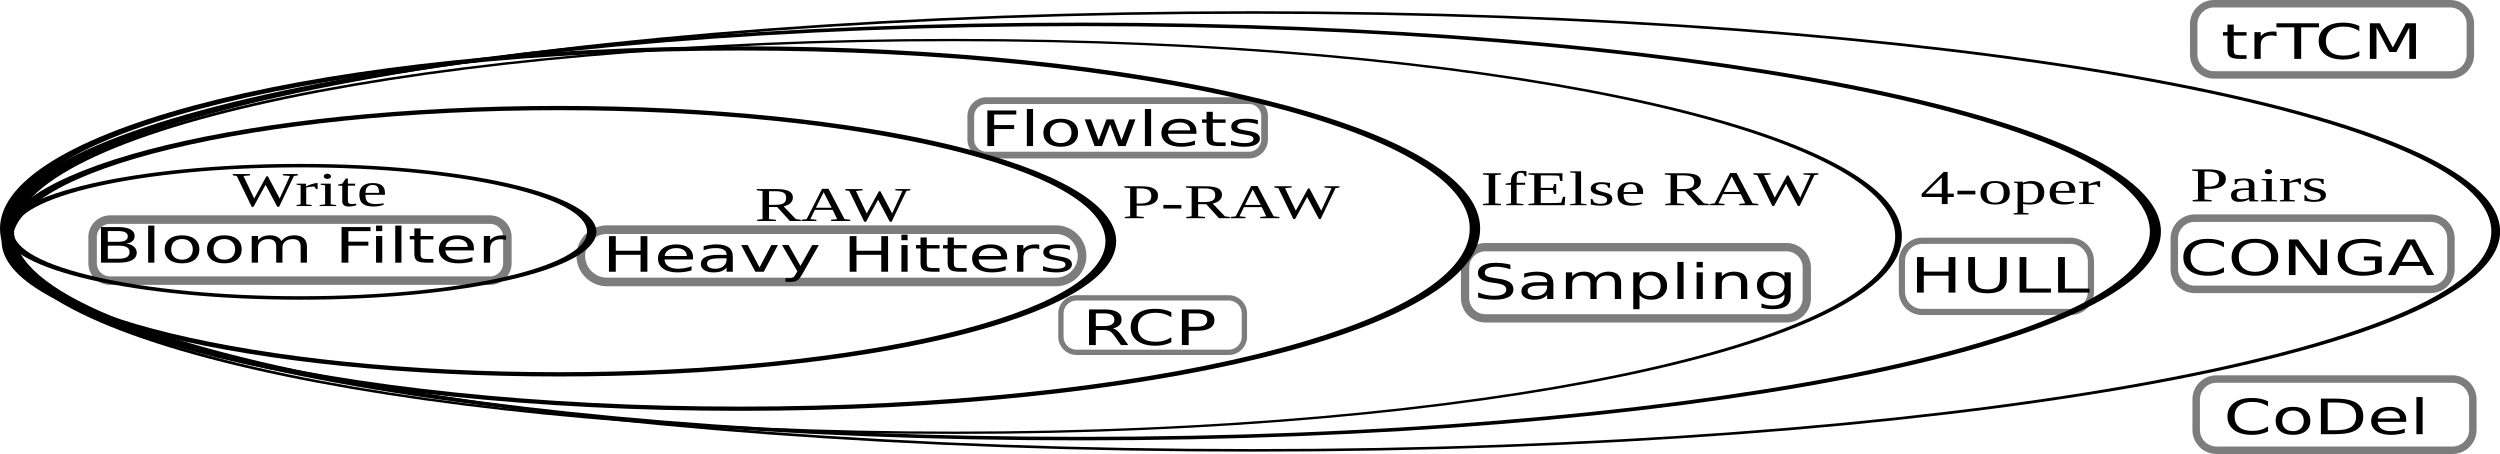
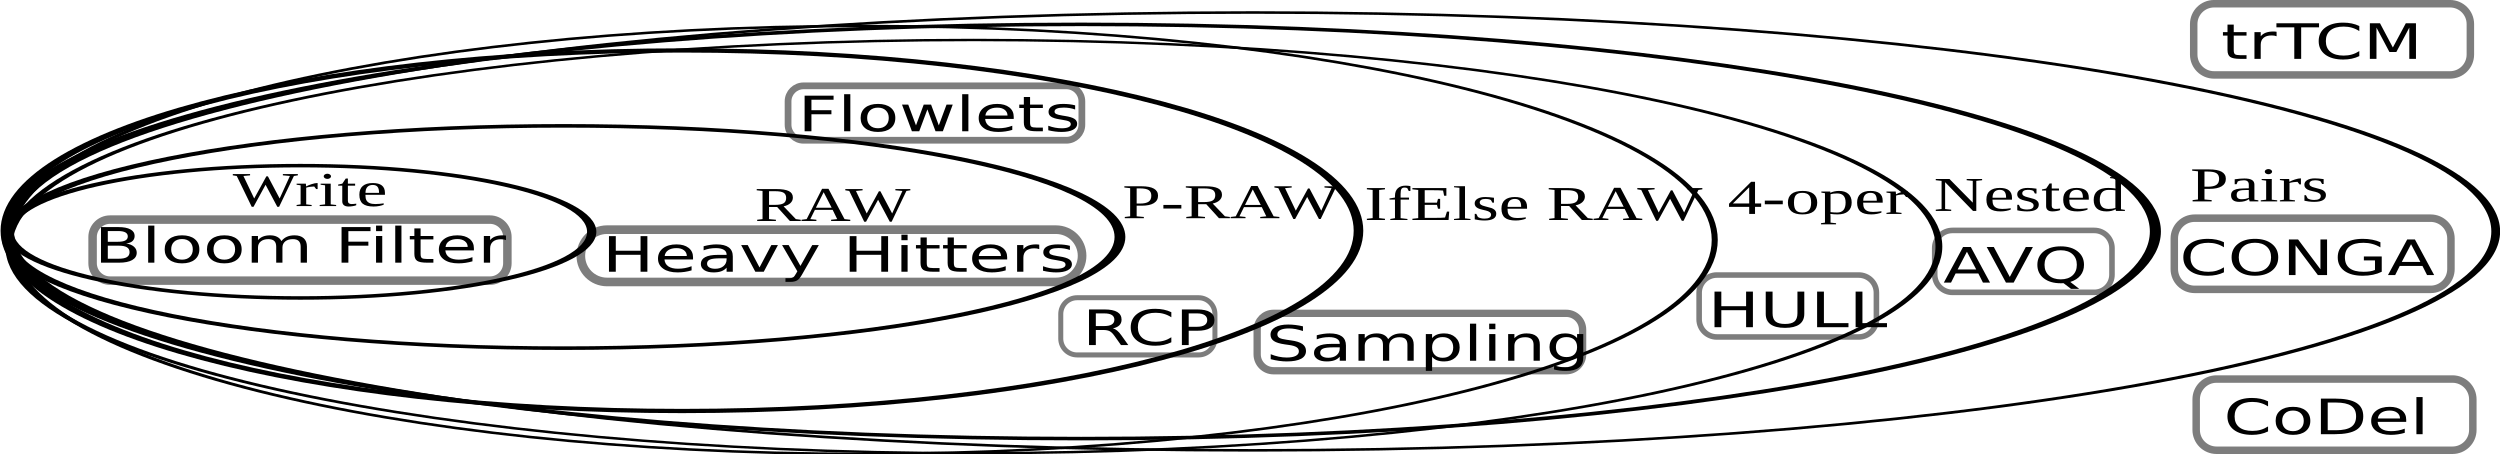
<svg xmlns="http://www.w3.org/2000/svg" xmlns:ns1="http://www.openswatchbook.org/uri/2009/osb" width="1446.373" height="262.656" id="svg2" version="1.1">
  <defs id="defs4">
    <linearGradient id="linearGradient5439" ns1:paint="gradient">
      <stop style="stop-color:#00ff00;stop-opacity:1;" offset="0" id="stop5441" />
      <stop style="stop-color:#00ff00;stop-opacity:0;" offset="1" id="stop5443" />
    </linearGradient>
    <linearGradient id="linearGradient5419" ns1:paint="solid">
      <stop style="stop-color:#000000;stop-opacity:1;" offset="0" id="stop5421" />
    </linearGradient>
    <linearGradient id="linearGradient5413" ns1:paint="solid">
      <stop style="stop-color:#00ff00;stop-opacity:1;" offset="0" id="stop5415" />
    </linearGradient>
  </defs>
  <g id="layer1" transform="translate(578.0026,-37.78125)">
    <path style="fill:none;stroke:#000000;stroke-width:4;stroke-linecap:butt;stroke-linejoin:miter;stroke-miterlimit:4;stroke-opacity:1;stroke-dasharray:none" id="path2816" d="m 414.286,268.076 c 0,41.816 -56.284,75.714 -125.714,75.714 -69.43,0 -125.714,-33.898 -125.714,-75.714 0,-41.816 56.284,-75.714 125.714,-75.714 69.43,0 125.714,33.898 125.714,75.714 z" transform="matrix(1.341068,0,0,0.5056145,-791.2596,36.34625)" />
    <text xml:space="preserve" style="font-size:33.613px;font-style:normal;font-weight:normal;fill:#000000;fill-opacity:1;stroke:none;font-family:Bitstream Vera Sans" x="-372.568" y="186.821" id="text3590" transform="scale(1.190008,0.8403306)">
      <tspan id="tspan3592" x="-372.568" y="186.821" style="font-style:normal;font-variant:normal;font-weight:normal;font-stretch:normal;font-family:Times New Roman;-inkscape-font-specification:Times New Roman">Write</tspan>
    </text>
-     <path d="m 414.286,268.076 c 0,41.816 -56.284,75.714 -125.714,75.714 -69.43,0 -125.714,-33.898 -125.714,-75.714 0,-41.816 56.284,-75.714 125.714,-75.714 69.43,0 125.714,33.898 125.714,75.714 z" id="path3594" style="fill:#ff0000;fill-opacity:0;fill-rule:evenodd;stroke:#000000;stroke-width:2.439;stroke-linecap:butt;stroke-linejoin:miter;stroke-miterlimit:4;stroke-opacity:1;stroke-dasharray:none" transform="matrix(2.539988,0,0,1.017341,-987.6208,-95.40136)" />
-     <path transform="matrix(3.38199,0,0,1.376606,-1125.779,-199.0166)" style="fill:#ff0000;fill-opacity:0;fill-rule:evenodd;stroke:#000000;stroke-width:1.781;stroke-linecap:butt;stroke-linejoin:miter;stroke-miterlimit:4;stroke-opacity:1;stroke-dasharray:none" id="path3606" d="m 414.286,268.076 c 0,41.816 -56.284,75.714 -125.714,75.714 -69.43,0 -125.714,-33.898 -125.714,-75.714 0,-41.816 56.284,-75.714 125.714,-75.714 69.43,0 125.714,33.898 125.714,75.714 z" />
+     <path d="m 414.286,268.076 a 125.714,75.714 0 1 1 -251.429,0 125.714,75.714 0 1 1 251.429,0 z" id="path3594" style="fill:#ff0000;fill-opacity:0;fill-rule:evenodd;stroke:#000000;stroke-width:2.439;stroke-linecap:butt;stroke-linejoin:miter;stroke-miterlimit:4;stroke-opacity:1;stroke-dasharray:none" transform="matrix(2.560727,0,0,0.8493573,-990.9279,-52.79452)" />
+     <path transform="matrix(3.113542,0,0,1.377556,-1081.955,-198.0202)" style="fill:#ff0000;fill-opacity:0;fill-rule:evenodd;stroke:#000000;stroke-width:1.781;stroke-linecap:butt;stroke-linejoin:miter;stroke-miterlimit:4;stroke-opacity:1;stroke-dasharray:none" id="path3606" d="m 414.286,268.076 a 125.714,75.714 0 1 1 -251.429,0 125.714,75.714 0 1 1 251.429,0 z" />
    <text xml:space="preserve" style="font-size:33.613px;font-style:normal;font-weight:normal;fill:#000000;fill-opacity:1;stroke:none;font-family:Bitstream Vera Sans" x="-118.785" y="197.124" id="text3608" transform="scale(1.190008,0.8403306)">
      <tspan x="-118.785" y="197.124" id="tspan3010" style="font-family:Times New Roman;-inkscape-font-specification:Times New Roman">RAW</tspan>
    </text>
    <path d="m 414.286,268.076 c 0,41.816 -56.284,75.714 -125.714,75.714 -69.43,0 -125.714,-33.898 -125.714,-75.714 0,-41.816 56.284,-75.714 125.714,-75.714 69.43,0 125.714,33.898 125.714,75.714 z" id="path3612" style="fill:#ff0000;fill-opacity:0;fill-rule:evenodd;stroke:#000000;stroke-width:1.292;stroke-linecap:butt;stroke-linejoin:miter;stroke-miterlimit:4;stroke-opacity:1;stroke-dasharray:none" transform="matrix(4.943976,0,0,1.582625,-1379.225,-252.5559)" />
    <text xml:space="preserve" style="font-size:33.613px;font-style:normal;font-weight:normal;fill:#000000;fill-opacity:1;stroke:none;font-family:Bitstream Vera Sans" x="59.945" y="195.204" id="text3614" transform="scale(1.190008,0.8403306)">
      <tspan id="tspan3616" x="59.945" y="195.204" style="font-family:Times New Roman;-inkscape-font-specification:Times New Roman">P-RAW</tspan>
    </text>
-     <path transform="matrix(4.346662,0,0,1.500406,-1280.373,-227.6725)" style="fill:#ff0000;fill-opacity:0;fill-rule:evenodd;stroke:#000000;stroke-width:0.891;stroke-linecap:butt;stroke-linejoin:miter;stroke-miterlimit:4;stroke-opacity:1;stroke-dasharray:none" id="path3606-5" d="m 414.286,268.076 c 0,41.816 -56.284,75.714 -125.714,75.714 -69.43,0 -125.714,-33.898 -125.714,-75.714 0,-41.816 56.284,-75.714 125.714,-75.714 69.43,0 125.714,33.898 125.714,75.714 z" />
-     <text xml:space="preserve" style="font-size:33.613px;font-style:normal;font-weight:normal;fill:#000000;fill-opacity:1;stroke:none;font-family:Bitstream Vera Sans" x="234.022" y="186.246" id="text3614-3" transform="scale(1.190008,0.8403306)">
-       <tspan id="tspan3616-3" x="234.022" y="186.246" style="font-family:Times New Roman;-inkscape-font-specification:Times New Roman">IfElse RAW</tspan>
+     <path transform="matrix(3.923418,0,0,1.634672,-1211.359,-261.6269)" style="fill:#ff0000;fill-opacity:0;fill-rule:evenodd;stroke:#000000;stroke-width:0.891;stroke-linecap:butt;stroke-linejoin:miter;stroke-miterlimit:4;stroke-opacity:1;stroke-dasharray:none" id="path3606-5" d="m 414.286,268.076 a 125.714,75.714 0 1 1 -251.429,0 125.714,75.714 0 1 1 251.429,0 z" />
+     <text xml:space="preserve" style="font-size:33.613px;font-style:normal;font-weight:normal;fill:#000000;fill-opacity:1;stroke:none;font-family:Bitstream Vera Sans" x="177.6" y="196.446" id="text3614-3" transform="scale(1.190008,0.8403306)">
+       <tspan id="tspan3616-3" x="177.6" y="196.446" style="font-family:Times New Roman;-inkscape-font-specification:Times New Roman">IfElse RAW</tspan>
    </text>
    <path transform="matrix(5.720596,0,0,1.672868,-1504.068,-276.7882)" style="fill:#ff0000;fill-opacity:0;fill-rule:evenodd;stroke:#000000;stroke-width:0.891;stroke-linecap:butt;stroke-linejoin:miter;stroke-miterlimit:4;stroke-opacity:1;stroke-dasharray:none" id="path3606-5-7" d="m 414.286,268.076 c 0,41.816 -56.284,75.714 -125.714,75.714 -69.43,0 -125.714,-33.898 -125.714,-75.714 0,-41.816 56.284,-75.714 125.714,-75.714 69.43,0 125.714,33.898 125.714,75.714 z" />
    <text xml:space="preserve" style="font-size:33.613px;font-style:normal;font-weight:normal;fill:#000000;fill-opacity:1;stroke:none;font-family:Bitstream Vera Sans" x="579.087" y="183.605" id="text3614-3-7" transform="scale(1.190008,0.8403305)">
      <tspan id="tspan3616-3-4" x="579.087" y="183.605" style="font-family:Times New Roman;-inkscape-font-specification:Times New Roman">Pairs</tspan>
    </text>
    <text xml:space="preserve" style="font-size:84px;font-style:normal;font-variant:normal;font-weight:normal;font-stretch:normal;text-align:start;line-height:125%;letter-spacing:0px;word-spacing:0px;writing-mode:lr-tb;text-anchor:start;fill:#000000;fill-opacity:1;stroke:none;font-family:Arial;-inkscape-font-specification:Sans" x="307.143" y="485.238" id="text3849" transform="translate(10.04767,128.1241)">
      <tspan id="tspan3851" x="307.143" y="485.238" />
    </text>
    <text xml:space="preserve" style="font-size:84px;font-style:normal;font-variant:normal;font-weight:normal;font-stretch:normal;text-align:start;line-height:125%;letter-spacing:0px;word-spacing:0px;writing-mode:lr-tb;text-anchor:start;fill:#000000;fill-opacity:1;stroke:none;font-family:Arial;-inkscape-font-specification:Sans" x="332.857" y="483.809" id="text3853" transform="translate(10.04767,128.1241)">
      <tspan id="tspan3855" x="332.857" y="483.809" />
    </text>
    <text xml:space="preserve" style="font-size:33.613px;font-style:normal;font-weight:normal;fill:#000000;fill-opacity:1;stroke:none;font-family:Bitstream Vera Sans" x="-439.911" y="183.789" id="text3602-6" transform="scale(1.190008,0.8403306)">
      <tspan x="-439.911" y="183.789" style="font-size:33.613px" id="tspan3880" />
      <tspan x="-439.911" y="225.806" style="font-size:33.613px" id="tspan3021">Bloom Filter</tspan>
    </text>
    <text xml:space="preserve" style="font-size:33.613px;font-style:normal;font-weight:normal;fill:#000000;fill-opacity:1;stroke:none;font-family:Bitstream Vera Sans" x="-192.946" y="190.026" id="text3602-6-4" transform="scale(1.190008,0.8403306)">
      <tspan x="-192.946" y="190.026" style="font-size:33.613px" id="tspan3880-5" />
      <tspan x="-192.946" y="232.043" style="font-size:33.613px" id="tspan3021-3">Heavy Hitters</tspan>
    </text>
-     <text xml:space="preserve" style="font-size:33.613px;font-style:normal;font-weight:normal;fill:#000000;fill-opacity:1;stroke:none;font-family:Bitstream Vera Sans" x="-8.992" y="103.517" id="text3602-6-4-6" transform="scale(1.190008,0.8403306)">
-       <tspan x="-8.992" y="103.517" style="font-size:33.613px" id="tspan3880-5-2" />
-       <tspan x="-8.992" y="145.534" style="font-size:33.613px" id="tspan3021-3-6">Flowlets</tspan>
+     <text xml:space="preserve" style="font-size:33.613px;font-style:normal;font-weight:normal;fill:#000000;fill-opacity:1;stroke:none;font-family:Bitstream Vera Sans" x="-97.827" y="93.317" id="text3602-6-4-6" transform="scale(1.190008,0.8403306)">
+       <tspan x="-97.827" y="93.317" style="font-size:33.613px" id="tspan3880-5-2" />
+       <tspan x="-97.827" y="135.334" style="font-size:33.613px" id="tspan3021-3-6">Flowlets</tspan>
    </text>
-     <text xml:space="preserve" style="font-size:33.613px;font-style:normal;font-weight:normal;fill:#000000;fill-opacity:1;stroke:none;font-family:Bitstream Vera Sans" x="230.601" y="208.815" id="text3602-6-4-6-6" transform="scale(1.190008,0.8403306)">
-       <tspan x="230.601" y="208.815" style="font-size:33.613px" id="tspan3880-5-2-3" />
-       <tspan x="230.601" y="250.832" style="font-size:33.613px" id="tspan3021-3-6-4">Sampling</tspan>
+     <text xml:space="preserve" style="font-size:33.613px;font-style:normal;font-weight:normal;fill:#000000;fill-opacity:1;stroke:none;font-family:Bitstream Vera Sans" x="129.761" y="251.315" id="text3602-6-4-6-6" transform="scale(1.190008,0.8403306)">
+       <tspan x="129.761" y="251.315" style="font-size:33.613px" id="tspan3880-5-2-3" />
+       <tspan x="129.761" y="293.332" style="font-size:33.613px" id="tspan3021-3-6-4">Sampling</tspan>
    </text>
    <text xml:space="preserve" style="font-size:33.613px;font-style:normal;font-weight:normal;fill:#000000;fill-opacity:1;stroke:none;font-family:Bitstream Vera Sans" x="573.873" y="192.321" id="text3602-6-4-6-6-1" transform="scale(1.190008,0.8403306)">
      <tspan x="573.873" y="192.321" style="font-size:33.613px" id="tspan3880-5-2-3-3" />
      <tspan x="573.873" y="234.338" style="font-size:33.613px" id="tspan3021-3-6-4-2">CONGA</tspan>
    </text>
    <text xml:space="preserve" style="font-size:33.613px;font-style:normal;font-weight:normal;fill:#000000;fill-opacity:1;stroke:none;font-family:Bitstream Vera Sans" x="40.439" y="240.494" id="text3602-6-4-6-5" transform="scale(1.190008,0.8403306)">
      <tspan x="40.439" y="240.494" style="font-size:33.613px" id="tspan3880-5-2-31" />
      <tspan x="40.439" y="282.511" style="font-size:33.613px" id="tspan3021-3-6-7">RCP</tspan>
    </text>
    <path style="opacity:0;fill:#00ff00;fill-opacity:0;stroke:#00ff00;stroke-width:4.996;stroke-linecap:round;stroke-linejoin:round;stroke-miterlimit:4;stroke-opacity:1;stroke-dasharray:none;stroke-dashoffset:0" d="m 48.316,332.113 c -157.47,-3.645 -288.453,-16.766 -398.571,-39.927 -99.816,-20.994 -164.529,-45.761 -202.357,-77.447 -25.321,-21.209 -30.489,-35.616 -20.136,-56.136 18.52,-36.708 74.206,-66.188 173.208,-91.697 104.285,-26.87 237.283,-43.741 395,-50.107 40.788,-1.646 166.503,-1.658 207.143,-0.019 192.581,7.766 354.088,32.077 458.559,69.025 102.178,36.137 136.15,80.512 94.932,124.004 -15.037,15.867 -49.23,35.165 -87.088,49.151 -102.525,37.877 -266.937,63.539 -456.403,71.237 -34.682,1.409 -135.408,2.583 -164.286,1.914 l 0,0 z m 152.857,-4.987 c 178.962,-6.854 328.977,-28.106 437.763,-62.014 56.715,-17.678 98.415,-39.87 117.072,-62.304 23.16,-27.847 12.099,-57.47 -31.264,-83.736 C 655.974,77.417 514.689,44.603 335.098,28.574 210.163,17.423 55.429,15.685 -75.255,23.964 c -139.735,8.852 -263.513,28.121 -354.716,55.22 -8.487,2.522 -15.217,4.735 -14.956,4.92 0.261,0.184 8.169,-1.716 17.573,-4.222 160.983,-42.903 423,-58.233 653.085,-38.21 267.388,23.27 423.776,87.227 376.159,153.836 -37.922,53.048 -210.504,96.92 -434.288,110.4 -51.828,3.122 -84.106,3.976 -150,3.967 -81.945,-0.011 -129.094,-1.792 -198.571,-7.501 -113.905,-9.36 -227.422,-29.584 -298.929,-53.258 -8.446,-2.796 -15.357,-4.899 -15.357,-4.673 0,1.559 48.099,19.086 68.571,24.987 108.49,31.271 253.266,51.12 420.714,57.683 47.678,1.869 158.52,1.876 207.143,0.013 l 0,5e-5 z m -90,-21.709 c 235.807,-8.456 431.714,-51.495 481.429,-105.764 9.694,-10.582 12.588,-16.958 12.64,-27.848 0.075,-15.613 -7.651,-26.74 -29.07,-41.865 -26.458,-18.683 -63.993,-33.718 -121.115,-48.512 -228.671,-59.223 -628.678,-60.495 -863.56,-2.746 -9.25,2.274 -16.587,4.298 -16.306,4.497 0.282,0.199 4.314,-0.57 8.961,-1.709 23.472,-5.754 70.824,-13.849 108.449,-18.539 111.845,-13.944 249.862,-15.485 367.857,-4.108 99.263,9.571 186.931,28.648 240.112,52.25 18.187,8.071 23.331,10.87 36.162,19.677 12.537,8.604 22.941,19.75 26.792,28.702 2.5,5.812 2.899,8.785 2.349,17.514 -0.634,10.069 -0.944,10.915 -7.331,20 -18.627,26.496 -68.405,49.906 -145.226,68.298 -113.407,27.151 -282.215,38.407 -428.754,28.588 -44.751,-2.999 -30.505,-0.624 26.611,4.436 51.732,4.583 107.684,7.506 164.286,8.585 25.892,0.493 105.05,-0.356 135.714,-1.455 z M -36.271,292.333 c 106.537,-4.47 200.517,-17.158 270.302,-36.494 63.916,-17.71 103.572,-37.847 120.037,-60.955 18.709,-26.258 1.322,-53.561 -49.121,-77.135 C 227.578,81.592 92.274,58.826 -65.703,55.384 c -36.582,-0.797 -100.982,-0.062 -126.695,1.445 -123.257,7.228 -207.424,20.68 -282.143,45.095 -14.388,4.701 -32.143,11.627 -32.143,12.537 0,0.207 3.696,-0.938 8.214,-2.544 61.977,-22.029 154.782,-35.942 255.75,-38.342 124.031,-2.948 238.948,10.341 316.75,36.628 30.178,10.197 48.676,19.363 64.445,31.937 22.185,17.689 26.191,35.947 12.338,56.224 -4.987,7.3 -27.062,23.213 -41.783,30.12 -52.759,24.754 -129.356,40.629 -233.571,48.407 -34.112,2.546 -136.454,2.56 -170,0.023 -42.246,-3.195 -78.836,-7.438 -106.687,-12.373 -25.348,-4.491 -16.89,-1.749 13.116,4.252 58.874,11.775 133.916,20.133 210.714,23.47 27.708,1.204 113.074,1.245 141.127,0.068 l 0,7e-5 z m -211.484,-0.645 c -0.982,-0.28 -2.589,-0.28 -3.571,0 -0.982,0.28 -0.179,0.509 1.786,0.509 1.964,0 2.768,-0.229 1.786,-0.509 z m -10,-1.009 c -0.982,-0.28 -2.589,-0.28 -3.571,0 -0.982,0.28 -0.179,0.509 1.786,0.509 1.964,0 2.768,-0.229 1.786,-0.509 z m 140.357,-18.363 c 83.19,-6.622 144.923,-18.01 195.56,-36.077 22.193,-7.918 35.437,-14.513 50.213,-25.002 25.157,-17.858 31.051,-34.385 18.718,-52.489 -34.665,-50.883 -205.28,-86.361 -390.565,-81.215 -129.849,3.607 -237.428,24.424 -293.927,56.878 -6.552,3.764 -24.2,16.609 -19.286,14.038 1.179,-0.617 6.556,-3.466 11.949,-6.332 33.705,-17.908 104.582,-33.461 181.622,-39.854 65.659,-5.449 155.873,-4.652 220,1.943 64.064,6.589 122.111,19.755 155.739,35.323 13.594,6.294 27.187,16.448 32.255,24.095 15.103,22.79 -7.321,45.408 -62.359,62.901 -47.682,15.155 -112.155,24.864 -189.697,28.567 -32.245,1.54 -111.893,0.684 -141.652,-1.522 -70.832,-5.251 -133.498,-16.564 -173.36,-31.299 -13.589,-5.023 -11.929,-3.505 6.217,5.686 41.476,21.007 127.412,38.403 220.714,44.678 34.962,2.351 34.767,2.347 95.714,2.025 45.157,-0.239 61.565,-0.707 82.143,-2.345 l 0,0 z m -65.714,-22.737 C -63.295,240.449 18.406,218.285 38.876,189.359 67.146,149.408 -44.442,111.323 -212.398,103.599 c -30.915,-1.422 -104.353,-0.567 -132.143,1.538 -73.412,5.56 -129.559,15.335 -170,29.594 -20.968,7.393 -44.354,19.154 -28.612,14.389 35.715,-10.811 94.702,-17.13 160.041,-17.146 102.145,-0.024 183.46,15.212 192.207,36.015 10.29,24.473 -74.153,43.653 -192.207,43.656 -78.268,0.002 -145.756,-8.794 -175.343,-22.854 -3.96,-1.882 -7.447,-3.247 -7.75,-3.033 -0.303,0.214 0.707,2.459 2.243,4.99 5.594,9.215 20.661,18.452 44.605,27.345 46.027,17.094 115.357,28.537 199.188,32.876 25.351,1.312 113.303,0.42 137.057,-1.39 z m -157.857,-42.404 c 1.179,-0.183 -17.464,-0.291 -41.429,-0.241 -30.194,0.064 -37.431,0.26 -23.571,0.64 19.373,0.531 60.644,0.278 65,-0.399 z m -110,-120.613 c 2.75,-1.063 4.357,-1.933 3.571,-1.933 -0.786,0 -3.679,0.87 -6.429,1.933 -2.75,1.063 -4.357,1.933 -3.571,1.933 0.786,0 3.679,-0.87 6.429,-1.933 z" id="path5425" />
    <path style="opacity:0;fill:#00ff00;fill-opacity:0;stroke:#00ff00;stroke-width:4.996;stroke-linecap:round;stroke-linejoin:round;stroke-miterlimit:4;stroke-opacity:1;stroke-dasharray:none;stroke-dashoffset:0" d="m -399.541,207.904 c -80.381,-1.287 -153.515,-14.476 -167.241,-30.159 -12.628,-14.428 24.738,-29.494 92.244,-37.194 53.582,-6.112 129.407,-6.116 183.146,-0.012 63.366,7.198 100.998,20.833 94.699,34.312 -9.11,19.492 -102.226,34.664 -202.848,33.053 z" id="path5427" />
    <path style="opacity:0;fill:#00ff00;fill-opacity:0;stroke:#00ff00;stroke-width:4.996;stroke-linecap:round;stroke-linejoin:round;stroke-miterlimit:4;stroke-opacity:1;stroke-dasharray:none;stroke-dashoffset:0" d="m -399.541,207.904 c -80.381,-1.287 -153.515,-14.476 -167.241,-30.159 -12.628,-14.428 24.738,-29.494 92.244,-37.194 53.582,-6.112 129.407,-6.116 183.146,-0.012 63.366,7.198 100.998,20.833 94.699,34.312 -9.11,19.492 -102.226,34.664 -202.848,33.053 z" id="path5429" />
    <path style="opacity:0;fill:#00ff00;fill-opacity:0;stroke:#00ff00;stroke-width:4.996;stroke-linecap:round;stroke-linejoin:round;stroke-miterlimit:4;stroke-opacity:1;stroke-dasharray:none;stroke-dashoffset:0" d="m -399.541,207.904 c -80.381,-1.287 -153.515,-14.476 -167.241,-30.159 -12.628,-14.428 24.738,-29.494 92.244,-37.194 53.582,-6.112 129.407,-6.116 183.146,-0.012 63.366,7.198 100.998,20.833 94.699,34.312 -9.11,19.492 -102.226,34.664 -202.848,33.053 z" id="path5431" />
    <path style="opacity:0;fill:#00ff00;fill-opacity:0;stroke:#00ff00;stroke-width:4.996;stroke-linecap:round;stroke-linejoin:round;stroke-miterlimit:4;stroke-opacity:1;stroke-dasharray:none;stroke-dashoffset:0" d="m -399.541,207.904 c -80.381,-1.287 -153.515,-14.476 -167.241,-30.159 -12.628,-14.428 24.738,-29.494 92.244,-37.194 53.582,-6.112 129.407,-6.116 183.146,-0.012 63.366,7.198 100.998,20.833 94.699,34.312 -9.11,19.492 -102.226,34.664 -202.848,33.053 z" id="path5433" />
    <path style="opacity:0;fill:#00ff00;fill-opacity:0;stroke:#00ff00;stroke-width:4.996;stroke-linecap:round;stroke-linejoin:round;stroke-miterlimit:4;stroke-opacity:1;stroke-dasharray:none;stroke-dashoffset:0" d="m -399.541,207.904 c -80.381,-1.287 -153.515,-14.476 -167.241,-30.159 -12.628,-14.428 24.738,-29.494 92.244,-37.194 53.582,-6.112 129.407,-6.116 183.146,-0.012 63.366,7.198 100.998,20.833 94.699,34.312 -9.11,19.492 -102.226,34.664 -202.848,33.053 z" id="path5435" />
    <path style="opacity:0;fill:#00ff00;fill-opacity:0;stroke:none" d="m -399.541,207.904 c -80.381,-1.287 -153.515,-14.476 -167.241,-30.159 -12.628,-14.428 24.738,-29.494 92.244,-37.194 53.582,-6.112 129.407,-6.116 183.146,-0.012 63.366,7.198 100.998,20.833 94.699,34.312 -9.11,19.492 -102.226,34.664 -202.848,33.053 z" id="path5437" />
    <path style="opacity:0;fill:#00ff00;fill-opacity:0;stroke:#00ff00;stroke-width:7.138;stroke-linecap:round;stroke-linejoin:round;stroke-miterlimit:4;stroke-opacity:1;stroke-dasharray:none;stroke-dashoffset:0" d="m -320.169,250.969 c -113.361,-5.867 -203.5,-25.68 -236.209,-51.921 -7.109,-5.703 -13.163,-16.776 -13.163,-24.076 0,-27.582 80.282,-55.976 188.571,-66.694 66.501,-6.582 145.87,-7.325 212.857,-1.994 110.321,8.781 195.305,34.009 209.366,62.151 8.808,17.628 -10.697,36.404 -53.194,51.206 -42.622,14.846 -96.281,24.231 -171.172,29.938 -23.753,1.81 -111.706,2.702 -137.057,1.39 z" id="path5453" />
    <path style="opacity:0;fill:#00ff00;fill-opacity:0;stroke:#00ff00;stroke-width:7.138;stroke-linecap:round;stroke-linejoin:round;stroke-miterlimit:4;stroke-opacity:1;stroke-dasharray:none;stroke-dashoffset:0" d="m -320.169,250.969 c -113.361,-5.867 -203.5,-25.68 -236.209,-51.921 -7.109,-5.703 -13.163,-16.776 -13.163,-24.076 0,-27.582 80.282,-55.976 188.571,-66.694 66.501,-6.582 145.87,-7.325 212.857,-1.994 110.321,8.781 195.305,34.009 209.366,62.151 8.808,17.628 -10.697,36.404 -53.194,51.206 -42.622,14.846 -96.281,24.231 -171.172,29.938 -23.753,1.81 -111.706,2.702 -137.057,1.39 z" id="path5455" />
    <path style="opacity:0;fill:#00ff00;fill-opacity:0;stroke:#00ff00;stroke-width:7.138;stroke-linecap:round;stroke-linejoin:round;stroke-miterlimit:4;stroke-opacity:1;stroke-dasharray:none;stroke-dashoffset:0" d="m -320.169,250.969 c -113.361,-5.867 -203.5,-25.68 -236.209,-51.921 -7.109,-5.703 -13.163,-16.776 -13.163,-24.076 0,-27.582 80.282,-55.976 188.571,-66.694 66.501,-6.582 145.87,-7.325 212.857,-1.994 110.321,8.781 195.305,34.009 209.366,62.151 8.808,17.628 -10.697,36.404 -53.194,51.206 -42.622,14.846 -96.281,24.231 -171.172,29.938 -23.753,1.81 -111.706,2.702 -137.057,1.39 z" id="path5457" />
    <path style="opacity:0;fill:#00ff00;fill-opacity:0;stroke:#00ff00;stroke-width:7.138;stroke-linecap:round;stroke-linejoin:round;stroke-miterlimit:4;stroke-opacity:1;stroke-dasharray:none;stroke-dashoffset:0" d="m -320.169,250.969 c -113.361,-5.867 -203.5,-25.68 -236.209,-51.921 -7.109,-5.703 -13.163,-16.776 -13.163,-24.076 0,-27.582 80.282,-55.976 188.571,-66.694 66.501,-6.582 145.87,-7.325 212.857,-1.994 110.321,8.781 195.305,34.009 209.366,62.151 8.808,17.628 -10.697,36.404 -53.194,51.206 -42.622,14.846 -96.281,24.231 -171.172,29.938 -23.753,1.81 -111.706,2.702 -137.057,1.39 z" id="path5459" />
    <path style="opacity:0;fill:#00ff00;fill-opacity:0;stroke:#00ff00;stroke-width:7.138;stroke-linecap:round;stroke-linejoin:round;stroke-miterlimit:4;stroke-opacity:1;stroke-dasharray:none;stroke-dashoffset:0" d="m -320.169,250.969 c -113.361,-5.867 -203.5,-25.68 -236.209,-51.921 -7.109,-5.703 -13.163,-16.776 -13.163,-24.076 0,-27.582 80.282,-55.976 188.571,-66.694 66.501,-6.582 145.87,-7.325 212.857,-1.994 110.321,8.781 195.305,34.009 209.366,62.151 8.808,17.628 -10.697,36.404 -53.194,51.206 -42.622,14.846 -96.281,24.231 -171.172,29.938 -23.753,1.81 -111.706,2.702 -137.057,1.39 z" id="path5461" />
    <path style="opacity:0;fill:#00ff00;fill-opacity:0;stroke:#00ff00;stroke-width:7.138;stroke-linecap:round;stroke-linejoin:round;stroke-miterlimit:4;stroke-opacity:1;stroke-dasharray:none;stroke-dashoffset:0" d="m -320.169,250.969 c -113.361,-5.867 -203.5,-25.68 -236.209,-51.921 -7.109,-5.703 -13.163,-16.776 -13.163,-24.076 0,-27.582 80.282,-55.976 188.571,-66.694 66.501,-6.582 145.87,-7.325 212.857,-1.994 110.321,8.781 195.305,34.009 209.366,62.151 8.808,17.628 -10.697,36.404 -53.194,51.206 -42.622,14.846 -96.281,24.231 -171.172,29.938 -23.753,1.81 -111.706,2.702 -137.057,1.39 z" id="path5463" />
    <path style="opacity:0;fill:#00ff00;fill-opacity:0;stroke:#00ff00;stroke-width:7.138;stroke-linecap:round;stroke-linejoin:round;stroke-miterlimit:4;stroke-opacity:1;stroke-dasharray:none;stroke-dashoffset:0" d="m -320.169,250.969 c -113.361,-5.867 -203.5,-25.68 -236.209,-51.921 -7.109,-5.703 -13.163,-16.776 -13.163,-24.076 0,-27.582 80.282,-55.976 188.571,-66.694 66.501,-6.582 145.87,-7.325 212.857,-1.994 110.321,8.781 195.305,34.009 209.366,62.151 8.808,17.628 -10.697,36.404 -53.194,51.206 -42.622,14.846 -96.281,24.231 -171.172,29.938 -23.753,1.81 -111.706,2.702 -137.057,1.39 z" id="path5465" />
    <path style="opacity:0;fill:#00ff00;fill-opacity:0;stroke:#00ff00;stroke-width:7.138;stroke-linecap:round;stroke-linejoin:round;stroke-miterlimit:4;stroke-opacity:1;stroke-dasharray:none;stroke-dashoffset:0" d="m -320.169,250.969 c -113.361,-5.867 -203.5,-25.68 -236.209,-51.921 -7.109,-5.703 -13.163,-16.776 -13.163,-24.076 0,-27.582 80.282,-55.976 188.571,-66.694 66.501,-6.582 145.87,-7.325 212.857,-1.994 110.321,8.781 195.305,34.009 209.366,62.151 8.808,17.628 -10.697,36.404 -53.194,51.206 -42.622,14.846 -96.281,24.231 -171.172,29.938 -23.753,1.81 -111.706,2.702 -137.057,1.39 z" id="path5467" />
    <path style="opacity:0;fill:#00ff00;fill-opacity:0;stroke:#00ff00;stroke-width:7.138;stroke-linecap:round;stroke-linejoin:round;stroke-miterlimit:4;stroke-opacity:1;stroke-dasharray:none;stroke-dashoffset:0" d="m -320.169,250.969 c -113.361,-5.867 -203.5,-25.68 -236.209,-51.921 -7.109,-5.703 -13.163,-16.776 -13.163,-24.076 0,-27.582 80.282,-55.976 188.571,-66.694 66.501,-6.582 145.87,-7.325 212.857,-1.994 110.321,8.781 195.305,34.009 209.366,62.151 8.808,17.628 -10.697,36.404 -53.194,51.206 -42.622,14.846 -96.281,24.231 -171.172,29.938 -23.753,1.81 -111.706,2.702 -137.057,1.39 z" id="path5469" />
    <path style="opacity:0;fill:#00ff00;fill-opacity:0;stroke:#00ff00;stroke-width:7.138;stroke-linecap:round;stroke-linejoin:round;stroke-miterlimit:4;stroke-opacity:1;stroke-dasharray:none;stroke-dashoffset:0" d="m -320.169,250.969 c -113.361,-5.867 -203.5,-25.68 -236.209,-51.921 -7.109,-5.703 -13.163,-16.776 -13.163,-24.076 0,-27.582 80.282,-55.976 188.571,-66.694 66.501,-6.582 145.87,-7.325 212.857,-1.994 110.321,8.781 195.305,34.009 209.366,62.151 8.808,17.628 -10.697,36.404 -53.194,51.206 -42.622,14.846 -96.281,24.231 -171.172,29.938 -23.753,1.81 -111.706,2.702 -137.057,1.39 z" id="path5471" />
    <path style="opacity:0;fill:#00ff00;fill-opacity:0;stroke:#00ff00;stroke-width:7.138;stroke-linecap:round;stroke-linejoin:round;stroke-miterlimit:4;stroke-opacity:1;stroke-dasharray:none;stroke-dashoffset:0" d="m -320.169,250.969 c -113.361,-5.867 -203.5,-25.68 -236.209,-51.921 -7.109,-5.703 -13.163,-16.776 -13.163,-24.076 0,-27.582 80.282,-55.976 188.571,-66.694 66.501,-6.582 145.87,-7.325 212.857,-1.994 110.321,8.781 195.305,34.009 209.366,62.151 8.808,17.628 -10.697,36.404 -53.194,51.206 -42.622,14.846 -96.281,24.231 -171.172,29.938 -23.753,1.81 -111.706,2.702 -137.057,1.39 z" id="path5473" />
    <path style="opacity:0;fill:#00ff00;fill-opacity:0;stroke:#00ff00;stroke-width:7.138;stroke-linecap:round;stroke-linejoin:round;stroke-miterlimit:4;stroke-opacity:1;stroke-dasharray:none;stroke-dashoffset:0" d="m -320.169,250.969 c -113.361,-5.867 -203.5,-25.68 -236.209,-51.921 -7.109,-5.703 -13.163,-16.776 -13.163,-24.076 0,-27.582 80.282,-55.976 188.571,-66.694 66.501,-6.582 145.87,-7.325 212.857,-1.994 110.321,8.781 195.305,34.009 209.366,62.151 8.808,17.628 -10.697,36.404 -53.194,51.206 -42.622,14.846 -96.281,24.231 -171.172,29.938 -23.753,1.81 -111.706,2.702 -137.057,1.39 z" id="path5475" />
    <path style="opacity:0;fill:#00ff00;fill-opacity:0;stroke:#00ff00;stroke-width:7.138;stroke-linecap:round;stroke-linejoin:round;stroke-miterlimit:4;stroke-opacity:1;stroke-dasharray:none;stroke-dashoffset:0" d="m -320.169,250.969 c -113.361,-5.867 -203.5,-25.68 -236.209,-51.921 -7.109,-5.703 -13.163,-16.776 -13.163,-24.076 0,-27.582 80.282,-55.976 188.571,-66.694 66.501,-6.582 145.87,-7.325 212.857,-1.994 110.321,8.781 195.305,34.009 209.366,62.151 8.808,17.628 -10.697,36.404 -53.194,51.206 -42.622,14.846 -96.281,24.231 -171.172,29.938 -23.753,1.81 -111.706,2.702 -137.057,1.39 z" id="path5477" />
    <path style="opacity:0;fill:#00ff00;fill-opacity:0;stroke:#00ff00;stroke-width:7.138;stroke-linecap:round;stroke-linejoin:round;stroke-miterlimit:4;stroke-opacity:1;stroke-dasharray:none;stroke-dashoffset:0" d="m -320.169,250.969 c -113.361,-5.867 -203.5,-25.68 -236.209,-51.921 -7.109,-5.703 -13.163,-16.776 -13.163,-24.076 0,-27.582 80.282,-55.976 188.571,-66.694 66.501,-6.582 145.87,-7.325 212.857,-1.994 110.321,8.781 195.305,34.009 209.366,62.151 8.808,17.628 -10.697,36.404 -53.194,51.206 -42.622,14.846 -96.281,24.231 -171.172,29.938 -23.753,1.81 -111.706,2.702 -137.057,1.39 z" id="path5479" />
    <path style="opacity:0;fill:#00ff00;fill-opacity:0;stroke:#00ff00;stroke-width:7.138;stroke-linecap:round;stroke-linejoin:round;stroke-miterlimit:4;stroke-opacity:1;stroke-dasharray:none;stroke-dashoffset:0" d="m -320.169,250.969 c -113.361,-5.867 -203.5,-25.68 -236.209,-51.921 -7.109,-5.703 -13.163,-16.776 -13.163,-24.076 0,-27.582 80.282,-55.976 188.571,-66.694 66.501,-6.582 145.87,-7.325 212.857,-1.994 110.321,8.781 195.305,34.009 209.366,62.151 8.808,17.628 -10.697,36.404 -53.194,51.206 -42.622,14.846 -96.281,24.231 -171.172,29.938 -23.753,1.81 -111.706,2.702 -137.057,1.39 z" id="path5481" />
    <path style="opacity:0;fill:#00ff00;fill-opacity:0;stroke:#00ff00;stroke-width:7.138;stroke-linecap:round;stroke-linejoin:round;stroke-miterlimit:4;stroke-opacity:1;stroke-dasharray:none;stroke-dashoffset:0" d="m -320.169,250.969 c -113.361,-5.867 -203.5,-25.68 -236.209,-51.921 -7.109,-5.703 -13.163,-16.776 -13.163,-24.076 0,-27.582 80.282,-55.976 188.571,-66.694 66.501,-6.582 145.87,-7.325 212.857,-1.994 110.321,8.781 195.305,34.009 209.366,62.151 8.808,17.628 -10.697,36.404 -53.194,51.206 -42.622,14.846 -96.281,24.231 -171.172,29.938 -23.753,1.81 -111.706,2.702 -137.057,1.39 z" id="path5483" />
    <path style="opacity:0;fill:#00ff00;fill-opacity:0;stroke:#00ff00;stroke-width:7.138;stroke-linecap:round;stroke-linejoin:round;stroke-miterlimit:4;stroke-opacity:1;stroke-dasharray:none;stroke-dashoffset:0" d="m -320.169,250.969 c -113.361,-5.867 -203.5,-25.68 -236.209,-51.921 -7.109,-5.703 -13.163,-16.776 -13.163,-24.076 0,-27.582 80.282,-55.976 188.571,-66.694 66.501,-6.582 145.87,-7.325 212.857,-1.994 110.321,8.781 195.305,34.009 209.366,62.151 8.808,17.628 -10.697,36.404 -53.194,51.206 -42.622,14.846 -96.281,24.231 -171.172,29.938 -23.753,1.81 -111.706,2.702 -137.057,1.39 z" id="path5485" />
    <path style="opacity:0;fill:#00ff00;fill-opacity:0;stroke:#00ff00;stroke-width:7.138;stroke-linecap:round;stroke-linejoin:round;stroke-miterlimit:4;stroke-opacity:1;stroke-dasharray:none;stroke-dashoffset:0" d="m -320.169,250.969 c -113.361,-5.867 -203.5,-25.68 -236.209,-51.921 -7.109,-5.703 -13.163,-16.776 -13.163,-24.076 0,-27.582 80.282,-55.976 188.571,-66.694 66.501,-6.582 145.87,-7.325 212.857,-1.994 110.321,8.781 195.305,34.009 209.366,62.151 8.808,17.628 -10.697,36.404 -53.194,51.206 -42.622,14.846 -96.281,24.231 -171.172,29.938 -23.753,1.81 -111.706,2.702 -137.057,1.39 z" id="path5487" />
    <path style="opacity:0;fill:#00ff00;fill-opacity:0;stroke:#00ff00;stroke-width:7.138;stroke-linecap:round;stroke-linejoin:round;stroke-miterlimit:4;stroke-opacity:1;stroke-dasharray:none;stroke-dashoffset:0" d="m -320.169,250.969 c -113.361,-5.867 -203.5,-25.68 -236.209,-51.921 -7.109,-5.703 -13.163,-16.776 -13.163,-24.076 0,-27.582 80.282,-55.976 188.571,-66.694 66.501,-6.582 145.87,-7.325 212.857,-1.994 110.321,8.781 195.305,34.009 209.366,62.151 8.808,17.628 -10.697,36.404 -53.194,51.206 -42.622,14.846 -96.281,24.231 -171.172,29.938 -23.753,1.81 -111.706,2.702 -137.057,1.39 z" id="path5489" />
    <path style="opacity:0;fill:#00ff00;fill-opacity:0;stroke:#00ff00;stroke-width:7.138;stroke-linecap:round;stroke-linejoin:round;stroke-miterlimit:4;stroke-opacity:1;stroke-dasharray:none;stroke-dashoffset:0" d="m -320.169,250.969 c -113.361,-5.867 -203.5,-25.68 -236.209,-51.921 -7.109,-5.703 -13.163,-16.776 -13.163,-24.076 0,-27.582 80.282,-55.976 188.571,-66.694 66.501,-6.582 145.87,-7.325 212.857,-1.994 110.321,8.781 195.305,34.009 209.366,62.151 8.808,17.628 -10.697,36.404 -53.194,51.206 -42.622,14.846 -96.281,24.231 -171.172,29.938 -23.753,1.81 -111.706,2.702 -137.057,1.39 z" id="path5491" />
    <rect style="opacity:0.51;fill:none;stroke:#000000;stroke-width:4.997;stroke-linecap:round;stroke-linejoin:round;stroke-miterlimit:4;stroke-opacity:1;stroke-dasharray:none;stroke-dashoffset:0" id="rect6238" width="290" height="30.264" x="-241.961" y="170.65" ry="15.132" />
    <rect style="opacity:0.51;fill:none;stroke:#000000;stroke-width:4.909;stroke-linecap:round;stroke-linejoin:round;stroke-miterlimit:4;stroke-opacity:1;stroke-dasharray:none;stroke-dashoffset:0" id="rect6240" width="239.977" height="35.308" x="-524.433" y="164.834" ry="10.088" />
-     <rect style="opacity:0.51;fill:none;stroke:#000000;stroke-width:3.902;stroke-linecap:round;stroke-linejoin:round;stroke-miterlimit:4;stroke-opacity:1;stroke-dasharray:none;stroke-dashoffset:0" id="rect6240-2" width="169.977" height="31.487" x="-16.355" y="96.014" ry="8.996" />
-     <rect style="opacity:0.51;fill:none;stroke:#000000;stroke-width:3.083;stroke-linecap:round;stroke-linejoin:round;stroke-miterlimit:4;stroke-opacity:1;stroke-dasharray:none;stroke-dashoffset:0" id="rect6240-2-9" width="106.148" height="31.487" x="35.794" y="210.12" ry="8.996" />
-     <rect style="opacity:0.51;fill:none;stroke:#000000;stroke-width:4.813;stroke-linecap:round;stroke-linejoin:round;stroke-miterlimit:4;stroke-opacity:1;stroke-dasharray:none;stroke-dashoffset:0" id="rect6240-2-0" width="197.695" height="41.197" x="269.622" y="180.783" ry="11.77" />
+     <rect style="opacity:0.51;fill:none;stroke:#000000;stroke-width:3.902;stroke-linecap:round;stroke-linejoin:round;stroke-miterlimit:4;stroke-opacity:1;stroke-dasharray:none;stroke-dashoffset:0" id="rect6240-2" width="169.977" height="31.487" x="-122.069" y="87.442" ry="8.996" />
+     <rect style="opacity:0.51;fill:none;stroke:#000000;stroke-width:2.898;stroke-linecap:round;stroke-linejoin:round;stroke-miterlimit:4;stroke-opacity:1;stroke-dasharray:none;stroke-dashoffset:0" id="rect6240-2-9" width="89.19" height="33.101" x="35.701" y="210.027" ry="9.457" />
+     <rect style="opacity:0.51;fill:none;stroke:#000000;stroke-width:4.218;stroke-linecap:round;stroke-linejoin:round;stroke-miterlimit:4;stroke-opacity:1;stroke-dasharray:none;stroke-dashoffset:0" id="rect6240-2-0" width="188.291" height="33.22" x="149.324" y="219.057" ry="9.492" />
    <rect style="opacity:0.51;fill:none;stroke:#000000;stroke-width:4.331;stroke-linecap:round;stroke-linejoin:round;stroke-miterlimit:4;stroke-opacity:1;stroke-dasharray:none;stroke-dashoffset:0" id="rect6240-2-0-0" width="160.057" height="41.197" x="679.937" y="163.999" ry="11.77" />
-     <text xml:space="preserve" style="font-size:33.613px;font-style:normal;font-weight:normal;fill:#000000;fill-opacity:1;stroke:none;font-family:Bitstream Vera Sans" x="447.873" y="185.449" id="text3614-3-8" transform="scale(1.190008,0.8403306)">
-       <tspan id="tspan3616-3-2" x="447.873" y="185.449" style="font-family:Times New Roman;-inkscape-font-specification:Times New Roman">4-oper</tspan>
+     <text xml:space="preserve" style="font-size:33.613px;font-style:normal;font-weight:normal;fill:#000000;fill-opacity:1;stroke:none;font-family:Bitstream Vera Sans" x="354.236" y="192.249" id="text3614-3-8" transform="scale(1.190008,0.8403306)">
+       <tspan id="tspan3616-3-2" x="354.236" y="192.249" style="font-family:Times New Roman;-inkscape-font-specification:Times New Roman">4-oper</tspan>
    </text>
-     <text xml:space="preserve" style="font-size:33.613px;font-style:normal;font-weight:normal;fill:#000000;fill-opacity:1;stroke:none;font-family:Bitstream Vera Sans" x="442.974" y="204.404" id="text3602-6-4-6-6-3" transform="scale(1.190008,0.8403306)">
-       <tspan x="442.974" y="204.404" style="font-size:33.613px" id="tspan3880-5-2-3-7" />
-       <tspan x="442.974" y="246.421" style="font-size:33.613px" id="tspan3021-3-6-4-6">HULL</tspan>
+     <text xml:space="preserve" style="font-size:33.613px;font-style:normal;font-weight:normal;fill:#000000;fill-opacity:1;stroke:none;font-family:Bitstream Vera Sans" x="344.535" y="228.204" id="text3602-6-4-6-6-3" transform="scale(1.190008,0.8403306)">
+       <tspan x="344.535" y="228.204" style="font-size:33.613px" id="tspan3880-5-2-3-7" />
+       <tspan x="344.535" y="270.221" style="font-size:33.613px" id="tspan3021-3-6-4-6">HULL</tspan>
    </text>
-     <rect style="opacity:0.51;fill:none;stroke:#000000;stroke-width:3.58;stroke-linecap:round;stroke-linejoin:round;stroke-miterlimit:4;stroke-opacity:1;stroke-dasharray:none;stroke-dashoffset:0" id="rect6240-2-0-9" width="109.355" height="41.197" x="522.347" y="177.077" ry="11.77" />
+     <rect style="opacity:0.51;fill:none;stroke:#000000;stroke-width:3.233;stroke-linecap:round;stroke-linejoin:round;stroke-miterlimit:4;stroke-opacity:1;stroke-dasharray:none;stroke-dashoffset:0" id="rect6240-2-0-9" width="102.559" height="35.829" x="405.031" y="196.903" ry="10.237" />
    <text xml:space="preserve" style="font-size:33.613px;font-style:normal;font-weight:normal;fill:#000000;fill-opacity:1;stroke:none;font-family:Bitstream Vera Sans" x="594.114" y="85.483" id="text3602-6-4-6-6-1-9" transform="scale(1.190008,0.8403306)">
      <tspan x="594.114" y="85.483" style="font-size:33.613px" id="tspan3021-3-6-4-2-8">trTCM</tspan>
    </text>
    <rect style="opacity:0.51;fill:none;stroke:#000000;stroke-width:4.331;stroke-linecap:round;stroke-linejoin:round;stroke-miterlimit:4;stroke-opacity:1;stroke-dasharray:none;stroke-dashoffset:0" id="rect6240-2-0-0-8" width="160.057" height="41.197" x="691.167" y="39.934" ry="11.77" />
    <text xml:space="preserve" style="font-size:33.613px;font-style:normal;font-weight:normal;fill:#000000;fill-opacity:1;stroke:none;font-family:Bitstream Vera Sans" x="595.314" y="343.885" id="text3602-6-4-6-6-1-9-0" transform="scale(1.190008,0.8403306)">
      <tspan x="595.314" y="343.885" style="font-size:33.613px" id="tspan3021-3-6-4-2-8-6">CoDel</tspan>
    </text>
    <rect style="opacity:0.51;fill:none;stroke:#000000;stroke-width:4.331;stroke-linecap:round;stroke-linejoin:round;stroke-miterlimit:4;stroke-opacity:1;stroke-dasharray:none;stroke-dashoffset:0" id="rect6240-2-0-0-8-1" width="160.057" height="41.197" x="692.595" y="257.077" ry="11.77" />
+     <path transform="matrix(4.441154,0,0,1.578633,-1296.165,-242.7568)" style="fill:#ff0000;fill-opacity:0;fill-rule:evenodd;stroke:#000000;stroke-width:0.891;stroke-linecap:butt;stroke-linejoin:miter;stroke-miterlimit:4;stroke-opacity:1;stroke-dasharray:none" id="path3606-5-0" d="m 414.286,268.076 a 125.714,75.714 0 1 1 -251.429,0 125.714,75.714 0 1 1 251.429,0 z" />
+     <text xml:space="preserve" style="font-size:33.613px;font-style:normal;font-weight:normal;fill:#000000;fill-opacity:1;stroke:none;font-family:Bitstream Vera Sans" x="454.433" y="190.185" id="text3614-3-8-4" transform="scale(1.190008,0.8403306)">
+       <tspan id="tspan3616-3-2-5" x="454.433" y="190.185" style="font-family:Times New Roman;-inkscape-font-specification:Times New Roman">Nested</tspan>
+     </text>
+     <text xml:space="preserve" style="font-size:33.613px;font-style:normal;font-weight:normal;fill:#000000;fill-opacity:1;stroke:none;font-family:Bitstream Vera Sans" x="459.066" y="197.491" id="text3602-6-4-6-6-3-2" transform="scale(1.190008,0.8403306)">
+       <tspan x="459.066" y="197.491" style="font-size:33.613px" id="tspan3880-5-2-3-7-8" />
+       <tspan x="459.066" y="239.508" style="font-size:33.613px" id="tspan3021-3-6-4-6-4">AVQ</tspan>
+     </text>
+     <rect style="opacity:0.51;fill:none;stroke:#000000;stroke-width:3.233;stroke-linecap:round;stroke-linejoin:round;stroke-miterlimit:4;stroke-opacity:1;stroke-dasharray:none;stroke-dashoffset:0" id="rect6240-2-0-9-1" width="102.559" height="35.829" x="541.323" y="171.094" ry="10.237" />
  </g>
</svg>
